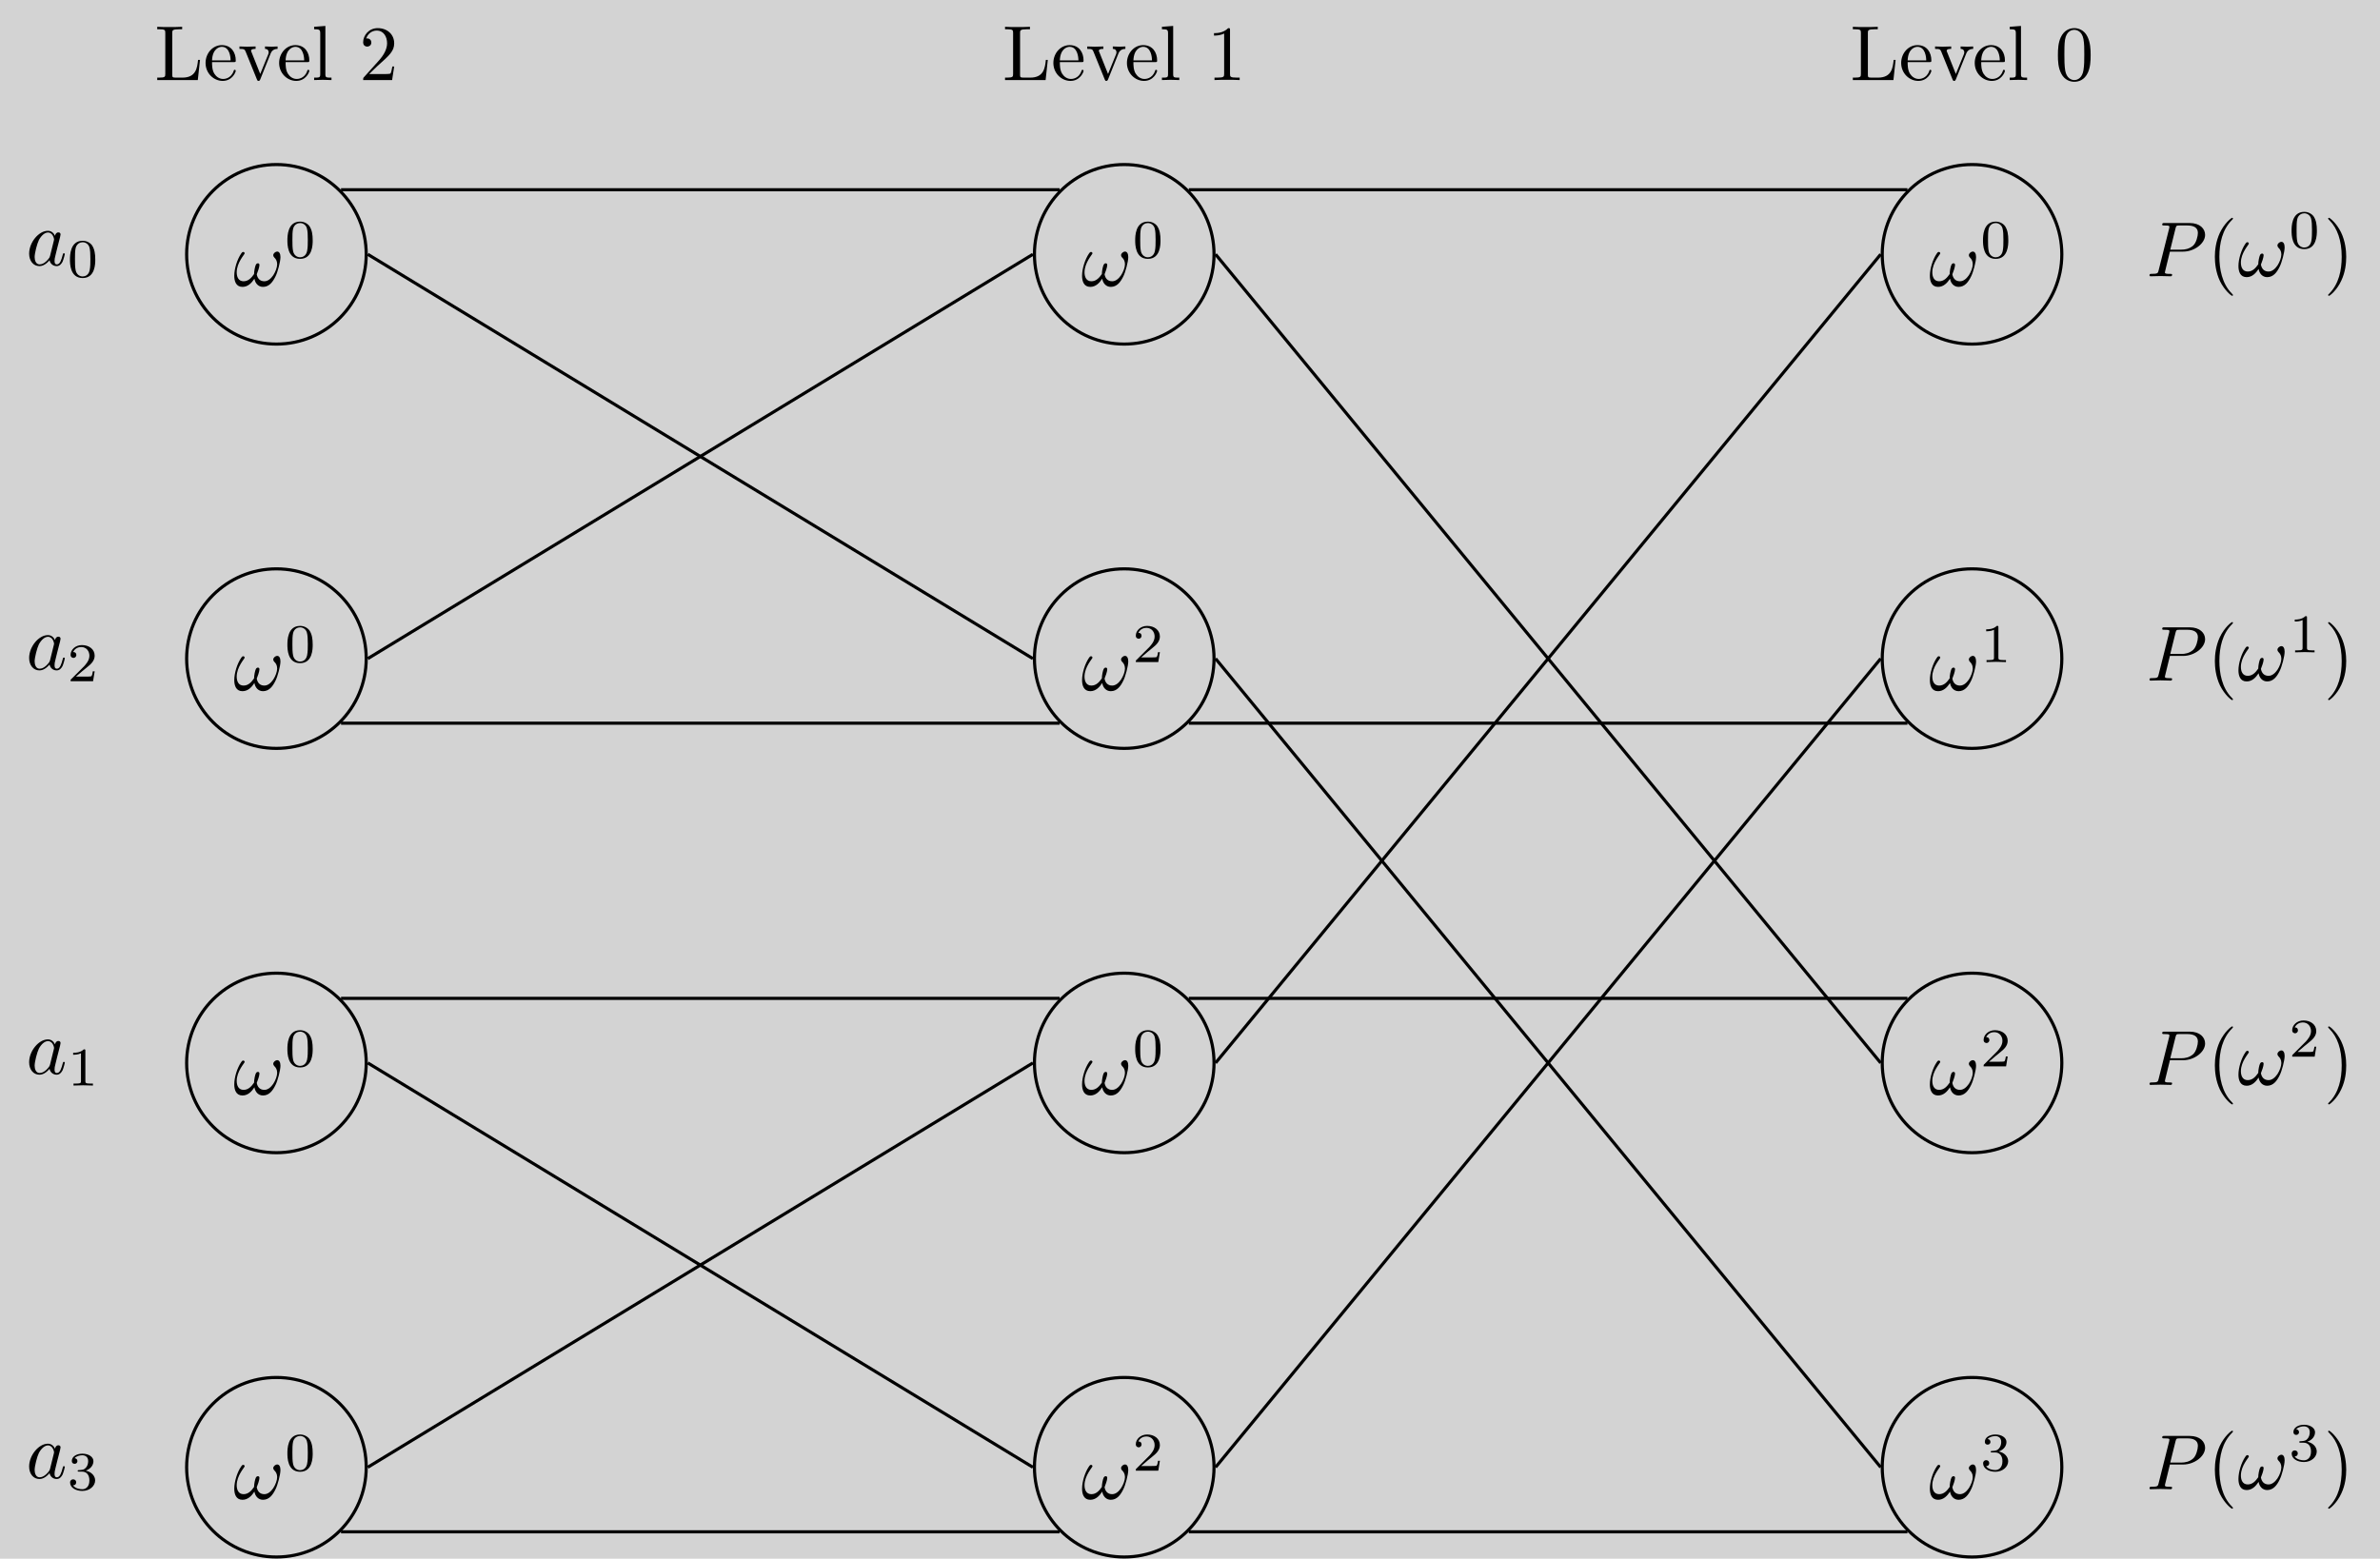
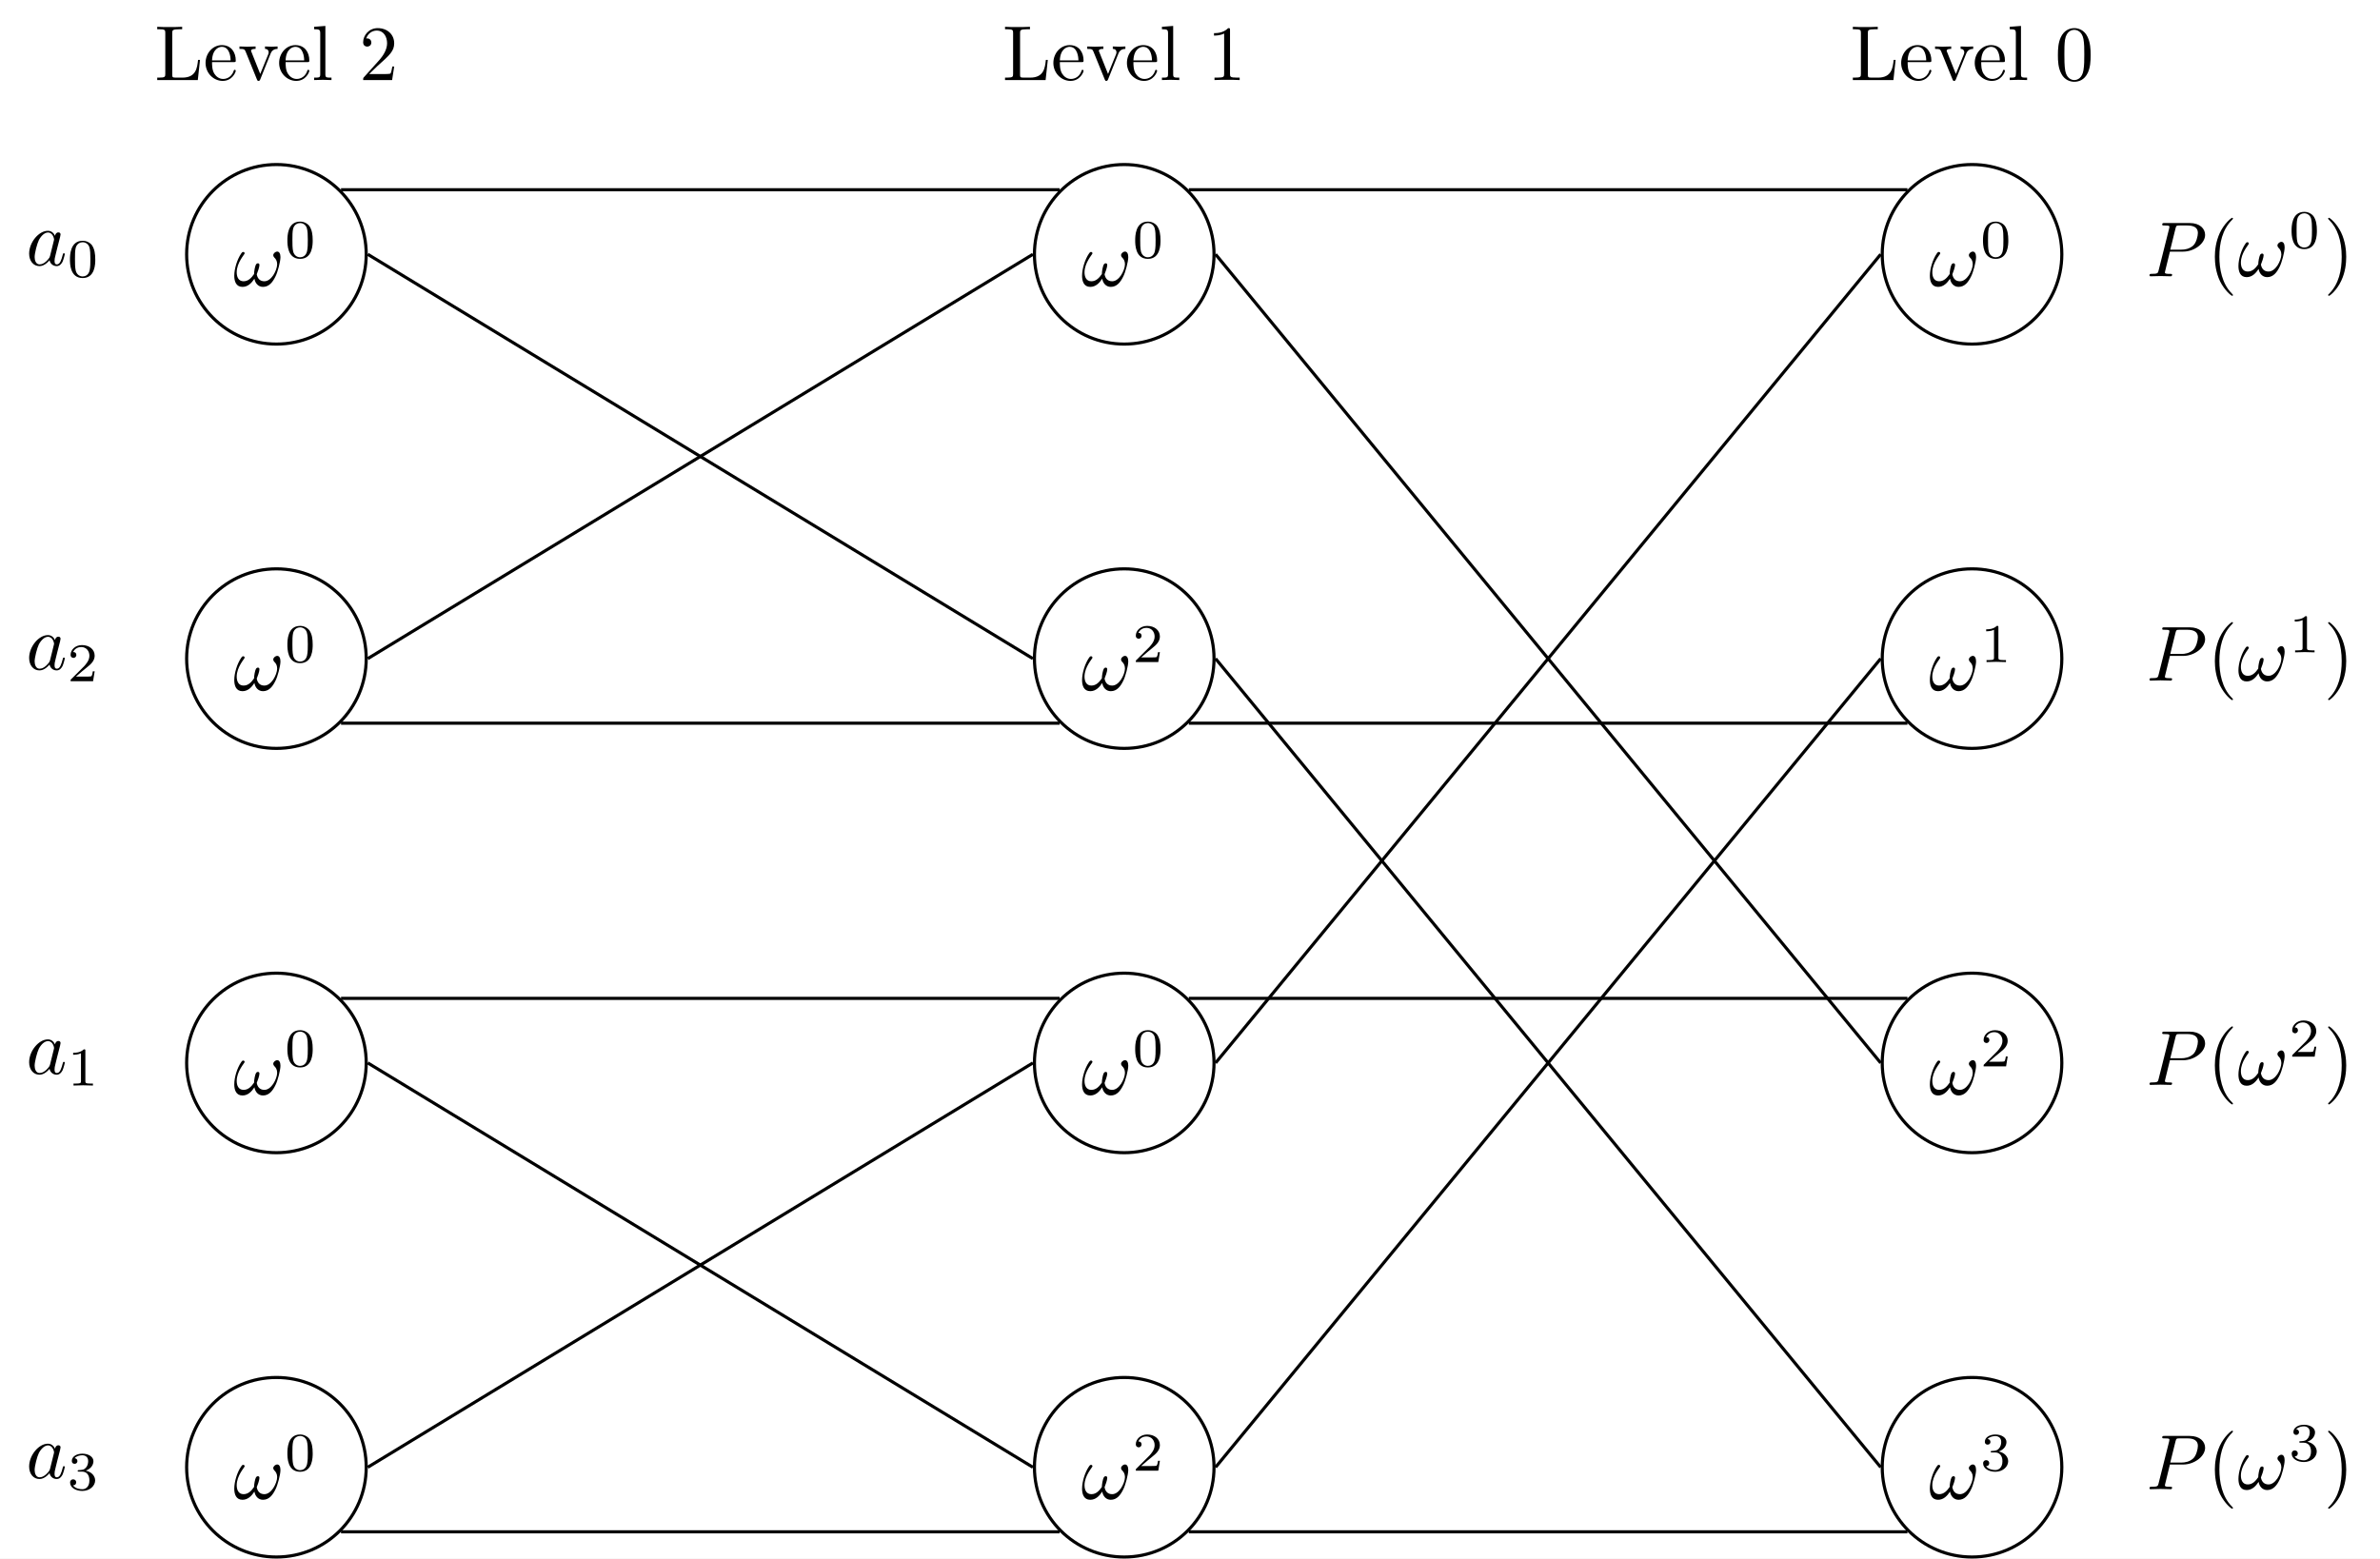
<svg xmlns="http://www.w3.org/2000/svg" xmlns:xlink="http://www.w3.org/1999/xlink" width="304.303" height="199.322" viewBox="0 0 304.303 199.322">
-   <rect width="100%" height="100%" fill="lightgray" />
+   <rect width="100%" height="100%" fill="white" />
  <defs>
    <g>
      <g id="glyph-0-0">
        <path d="M 6.031 -3.703 C 6.031 -4.156 5.859 -4.406 5.625 -4.406 C 5.375 -4.406 5.109 -4.172 5.109 -3.938 C 5.109 -3.844 5.156 -3.734 5.25 -3.641 C 5.422 -3.484 5.609 -3.219 5.609 -2.797 C 5.609 -2.406 5.406 -1.828 5.109 -1.375 C 4.812 -0.953 4.438 -0.609 3.969 -0.609 C 3.406 -0.609 3.094 -0.969 3 -1.5 C 3.109 -1.766 3.344 -2.406 3.344 -2.688 C 3.344 -2.797 3.297 -2.906 3.156 -2.906 C 3.078 -2.906 2.969 -2.875 2.891 -2.734 C 2.781 -2.531 2.656 -1.891 2.656 -1.531 C 2.328 -1.062 1.938 -0.609 1.312 -0.609 C 0.641 -0.609 0.438 -1.203 0.438 -1.75 C 0.438 -3 1.453 -4.047 1.453 -4.172 C 1.453 -4.281 1.375 -4.359 1.266 -4.359 C 1.141 -4.359 1.062 -4.234 1 -4.141 C 0.5 -3.406 0.125 -2.219 0.125 -1.312 C 0.125 -0.625 0.344 0.109 1.172 0.109 C 1.875 0.109 2.344 -0.391 2.703 -0.938 C 2.797 -0.359 3.188 0.109 3.797 0.109 C 4.578 0.109 5.047 -0.5 5.406 -1.25 C 5.656 -1.734 6.031 -3.094 6.031 -3.703 Z M 6.031 -3.703 " />
      </g>
      <g id="glyph-0-1">
        <path d="M 3.016 -3.156 L 4.719 -3.156 C 6.125 -3.156 7.516 -4.188 7.516 -5.297 C 7.516 -6.078 6.859 -6.812 5.547 -6.812 L 2.328 -6.812 C 2.141 -6.812 2.031 -6.812 2.031 -6.625 C 2.031 -6.5 2.109 -6.5 2.312 -6.5 C 2.438 -6.5 2.625 -6.484 2.734 -6.484 C 2.906 -6.453 2.953 -6.438 2.953 -6.312 C 2.953 -6.281 2.953 -6.25 2.922 -6.125 L 1.578 -0.781 C 1.484 -0.391 1.469 -0.312 0.672 -0.312 C 0.516 -0.312 0.406 -0.312 0.406 -0.125 C 0.406 0 0.516 0 0.547 0 C 0.828 0 1.531 -0.031 1.812 -0.031 C 2.031 -0.031 2.25 -0.016 2.453 -0.016 C 2.672 -0.016 2.891 0 3.094 0 C 3.172 0 3.297 0 3.297 -0.203 C 3.297 -0.312 3.203 -0.312 3.016 -0.312 C 2.656 -0.312 2.375 -0.312 2.375 -0.484 C 2.375 -0.547 2.391 -0.594 2.406 -0.656 Z M 3.734 -6.125 C 3.828 -6.469 3.844 -6.5 4.281 -6.5 L 5.234 -6.5 C 6.062 -6.5 6.594 -6.234 6.594 -5.547 C 6.594 -5.156 6.391 -4.297 6 -3.938 C 5.5 -3.484 4.906 -3.406 4.469 -3.406 L 3.062 -3.406 Z M 3.734 -6.125 " />
      </g>
      <g id="glyph-0-2">
        <path d="M 3.719 -3.766 C 3.531 -4.141 3.25 -4.406 2.797 -4.406 C 1.641 -4.406 0.406 -2.938 0.406 -1.484 C 0.406 -0.547 0.953 0.109 1.719 0.109 C 1.922 0.109 2.422 0.062 3.016 -0.641 C 3.094 -0.219 3.453 0.109 3.922 0.109 C 4.281 0.109 4.5 -0.125 4.672 -0.438 C 4.828 -0.797 4.969 -1.406 4.969 -1.422 C 4.969 -1.531 4.875 -1.531 4.844 -1.531 C 4.75 -1.531 4.734 -1.484 4.703 -1.344 C 4.531 -0.703 4.359 -0.109 3.953 -0.109 C 3.672 -0.109 3.656 -0.375 3.656 -0.562 C 3.656 -0.781 3.672 -0.875 3.781 -1.312 C 3.891 -1.719 3.906 -1.828 4 -2.203 L 4.359 -3.594 C 4.422 -3.875 4.422 -3.891 4.422 -3.938 C 4.422 -4.109 4.312 -4.203 4.141 -4.203 C 3.891 -4.203 3.75 -3.984 3.719 -3.766 Z M 3.078 -1.188 C 3.016 -1 3.016 -0.984 2.875 -0.812 C 2.438 -0.266 2.031 -0.109 1.75 -0.109 C 1.25 -0.109 1.109 -0.656 1.109 -1.047 C 1.109 -1.547 1.422 -2.766 1.656 -3.234 C 1.969 -3.812 2.406 -4.188 2.812 -4.188 C 3.453 -4.188 3.594 -3.375 3.594 -3.312 C 3.594 -3.25 3.578 -3.188 3.562 -3.141 Z M 3.078 -1.188 " />
      </g>
      <g id="glyph-1-0">
        <path d="M 3.594 -2.219 C 3.594 -2.984 3.5 -3.547 3.188 -4.031 C 2.969 -4.344 2.531 -4.625 1.984 -4.625 C 0.359 -4.625 0.359 -2.719 0.359 -2.219 C 0.359 -1.719 0.359 0.141 1.984 0.141 C 3.594 0.141 3.594 -1.719 3.594 -2.219 Z M 1.984 -0.062 C 1.656 -0.062 1.234 -0.25 1.094 -0.812 C 1 -1.219 1 -1.797 1 -2.312 C 1 -2.828 1 -3.359 1.094 -3.734 C 1.25 -4.281 1.688 -4.438 1.984 -4.438 C 2.359 -4.438 2.719 -4.203 2.844 -3.797 C 2.953 -3.422 2.969 -2.922 2.969 -2.312 C 2.969 -1.797 2.969 -1.281 2.875 -0.844 C 2.734 -0.203 2.266 -0.062 1.984 -0.062 Z M 1.984 -0.062 " />
      </g>
      <g id="glyph-1-1">
        <path d="M 3.516 -1.266 L 3.281 -1.266 C 3.266 -1.109 3.188 -0.703 3.094 -0.641 C 3.047 -0.594 2.516 -0.594 2.406 -0.594 L 1.125 -0.594 C 1.859 -1.234 2.109 -1.438 2.516 -1.766 C 3.031 -2.172 3.516 -2.609 3.516 -3.266 C 3.516 -4.109 2.781 -4.625 1.891 -4.625 C 1.031 -4.625 0.438 -4.016 0.438 -3.375 C 0.438 -3.031 0.734 -2.984 0.812 -2.984 C 0.969 -2.984 1.172 -3.109 1.172 -3.359 C 1.172 -3.484 1.125 -3.734 0.766 -3.734 C 0.984 -4.219 1.453 -4.375 1.781 -4.375 C 2.484 -4.375 2.844 -3.828 2.844 -3.266 C 2.844 -2.656 2.406 -2.188 2.188 -1.938 L 0.516 -0.266 C 0.438 -0.203 0.438 -0.188 0.438 0 L 3.312 0 Z M 3.516 -1.266 " />
      </g>
      <g id="glyph-1-2">
        <path d="M 2.328 -4.438 C 2.328 -4.625 2.328 -4.625 2.125 -4.625 C 1.672 -4.188 1.047 -4.188 0.766 -4.188 L 0.766 -3.938 C 0.922 -3.938 1.391 -3.938 1.766 -4.125 L 1.766 -0.578 C 1.766 -0.344 1.766 -0.25 1.078 -0.25 L 0.812 -0.25 L 0.812 0 C 0.938 0 1.797 -0.031 2.047 -0.031 C 2.266 -0.031 3.141 0 3.297 0 L 3.297 -0.25 L 3.031 -0.25 C 2.328 -0.25 2.328 -0.344 2.328 -0.578 Z M 2.328 -4.438 " />
      </g>
      <g id="glyph-1-3">
        <path d="M 1.906 -2.328 C 2.453 -2.328 2.844 -1.953 2.844 -1.203 C 2.844 -0.344 2.328 -0.078 1.938 -0.078 C 1.656 -0.078 1.031 -0.156 0.75 -0.578 C 1.078 -0.578 1.156 -0.812 1.156 -0.969 C 1.156 -1.188 0.984 -1.344 0.766 -1.344 C 0.578 -1.344 0.375 -1.219 0.375 -0.938 C 0.375 -0.281 1.094 0.141 1.938 0.141 C 2.906 0.141 3.578 -0.516 3.578 -1.203 C 3.578 -1.75 3.141 -2.297 2.375 -2.453 C 3.094 -2.719 3.359 -3.234 3.359 -3.672 C 3.359 -4.219 2.734 -4.625 1.953 -4.625 C 1.188 -4.625 0.594 -4.25 0.594 -3.688 C 0.594 -3.453 0.75 -3.328 0.953 -3.328 C 1.172 -3.328 1.312 -3.484 1.312 -3.672 C 1.312 -3.875 1.172 -4.031 0.953 -4.047 C 1.203 -4.344 1.672 -4.422 1.938 -4.422 C 2.25 -4.422 2.688 -4.266 2.688 -3.672 C 2.688 -3.375 2.594 -3.047 2.406 -2.844 C 2.188 -2.578 1.984 -2.562 1.641 -2.531 C 1.469 -2.516 1.453 -2.516 1.422 -2.516 C 1.406 -2.516 1.344 -2.5 1.344 -2.422 C 1.344 -2.328 1.406 -2.328 1.531 -2.328 Z M 1.906 -2.328 " />
      </g>
      <g id="glyph-2-0">
        <path d="M 5.797 -2.578 L 5.547 -2.578 C 5.438 -1.562 5.297 -0.312 3.547 -0.312 L 2.734 -0.312 C 2.266 -0.312 2.25 -0.375 2.25 -0.703 L 2.25 -6.016 C 2.25 -6.359 2.25 -6.5 3.188 -6.5 L 3.516 -6.5 L 3.516 -6.812 C 3.156 -6.781 2.25 -6.781 1.844 -6.781 C 1.453 -6.781 0.672 -6.781 0.328 -6.812 L 0.328 -6.5 L 0.562 -6.5 C 1.328 -6.5 1.359 -6.391 1.359 -6.031 L 1.359 -0.781 C 1.359 -0.422 1.328 -0.312 0.562 -0.312 L 0.328 -0.312 L 0.328 0 L 5.516 0 Z M 5.797 -2.578 " />
      </g>
      <g id="glyph-2-1">
        <path d="M 1.109 -2.516 C 1.172 -4 2.016 -4.25 2.359 -4.25 C 3.375 -4.25 3.484 -2.906 3.484 -2.516 Z M 1.109 -2.297 L 3.891 -2.297 C 4.109 -2.297 4.141 -2.297 4.141 -2.516 C 4.141 -3.5 3.594 -4.469 2.359 -4.469 C 1.203 -4.469 0.281 -3.438 0.281 -2.188 C 0.281 -0.859 1.328 0.109 2.469 0.109 C 3.688 0.109 4.141 -1 4.141 -1.188 C 4.141 -1.281 4.062 -1.312 4 -1.312 C 3.922 -1.312 3.891 -1.25 3.875 -1.172 C 3.531 -0.141 2.625 -0.141 2.531 -0.141 C 2.031 -0.141 1.641 -0.438 1.406 -0.812 C 1.109 -1.281 1.109 -1.938 1.109 -2.297 Z M 1.109 -2.297 " />
      </g>
      <g id="glyph-2-2">
        <path d="M 4.141 -3.312 C 4.234 -3.547 4.406 -3.984 5.062 -3.984 L 5.062 -4.297 C 4.828 -4.281 4.547 -4.266 4.312 -4.266 C 4.078 -4.266 3.625 -4.281 3.453 -4.297 L 3.453 -3.984 C 3.812 -3.984 3.922 -3.75 3.922 -3.562 C 3.922 -3.469 3.906 -3.422 3.875 -3.312 L 2.844 -0.781 L 1.734 -3.562 C 1.672 -3.688 1.672 -3.703 1.672 -3.734 C 1.672 -3.984 2.062 -3.984 2.25 -3.984 L 2.25 -4.297 C 1.938 -4.281 1.391 -4.266 1.156 -4.266 C 0.891 -4.266 0.484 -4.281 0.188 -4.297 L 0.188 -3.984 C 0.812 -3.984 0.859 -3.922 0.984 -3.625 L 2.422 -0.078 C 2.484 0.062 2.5 0.109 2.625 0.109 C 2.766 0.109 2.797 0.016 2.844 -0.078 Z M 4.141 -3.312 " />
      </g>
      <g id="glyph-2-3">
        <path d="M 1.766 -6.922 L 0.328 -6.812 L 0.328 -6.5 C 1.031 -6.5 1.109 -6.438 1.109 -5.938 L 1.109 -0.75 C 1.109 -0.312 1 -0.312 0.328 -0.312 L 0.328 0 C 0.656 -0.016 1.188 -0.031 1.438 -0.031 C 1.688 -0.031 2.172 -0.016 2.547 0 L 2.547 -0.312 C 1.875 -0.312 1.766 -0.312 1.766 -0.75 Z M 1.766 -6.922 " />
      </g>
      <g id="glyph-2-4">
        <path d="M 4.578 -3.188 C 4.578 -3.984 4.531 -4.781 4.188 -5.516 C 3.734 -6.484 2.906 -6.641 2.5 -6.641 C 1.891 -6.641 1.172 -6.375 0.75 -5.453 C 0.438 -4.766 0.391 -3.984 0.391 -3.188 C 0.391 -2.438 0.422 -1.547 0.844 -0.781 C 1.266 0.016 2 0.219 2.484 0.219 C 3.016 0.219 3.781 0.016 4.219 -0.938 C 4.531 -1.625 4.578 -2.406 4.578 -3.188 Z M 2.484 0 C 2.094 0 1.5 -0.25 1.328 -1.203 C 1.219 -1.797 1.219 -2.719 1.219 -3.312 C 1.219 -3.953 1.219 -4.609 1.297 -5.141 C 1.484 -6.328 2.234 -6.422 2.484 -6.422 C 2.812 -6.422 3.469 -6.234 3.656 -5.25 C 3.766 -4.688 3.766 -3.938 3.766 -3.312 C 3.766 -2.562 3.766 -1.891 3.656 -1.25 C 3.5 -0.297 2.938 0 2.484 0 Z M 2.484 0 " />
      </g>
      <g id="glyph-2-5">
        <path d="M 2.938 -6.375 C 2.938 -6.625 2.938 -6.641 2.703 -6.641 C 2.078 -6 1.203 -6 0.891 -6 L 0.891 -5.688 C 1.094 -5.688 1.672 -5.688 2.188 -5.953 L 2.188 -0.781 C 2.188 -0.422 2.156 -0.312 1.266 -0.312 L 0.953 -0.312 L 0.953 0 C 1.297 -0.031 2.156 -0.031 2.562 -0.031 C 2.953 -0.031 3.828 -0.031 4.172 0 L 4.172 -0.312 L 3.859 -0.312 C 2.953 -0.312 2.938 -0.422 2.938 -0.781 Z M 2.938 -6.375 " />
      </g>
      <g id="glyph-2-6">
        <path d="M 1.266 -0.766 L 2.328 -1.797 C 3.875 -3.172 4.469 -3.703 4.469 -4.703 C 4.469 -5.844 3.578 -6.641 2.359 -6.641 C 1.234 -6.641 0.5 -5.719 0.5 -4.828 C 0.5 -4.281 1 -4.281 1.031 -4.281 C 1.203 -4.281 1.547 -4.391 1.547 -4.812 C 1.547 -5.062 1.359 -5.328 1.016 -5.328 C 0.938 -5.328 0.922 -5.328 0.891 -5.312 C 1.109 -5.969 1.656 -6.328 2.234 -6.328 C 3.141 -6.328 3.562 -5.516 3.562 -4.703 C 3.562 -3.906 3.078 -3.125 2.516 -2.5 L 0.609 -0.375 C 0.5 -0.266 0.5 -0.234 0.5 0 L 4.203 0 L 4.469 -1.734 L 4.234 -1.734 C 4.172 -1.438 4.109 -1 4 -0.844 C 3.938 -0.766 3.281 -0.766 3.062 -0.766 Z M 1.266 -0.766 " />
      </g>
      <g id="glyph-2-7">
        <path d="M 3.297 2.391 C 3.297 2.359 3.297 2.344 3.125 2.172 C 1.891 0.922 1.562 -0.969 1.562 -2.5 C 1.562 -4.234 1.938 -5.969 3.172 -7.203 C 3.297 -7.328 3.297 -7.344 3.297 -7.375 C 3.297 -7.453 3.266 -7.484 3.203 -7.484 C 3.094 -7.484 2.203 -6.797 1.609 -5.531 C 1.109 -4.438 0.984 -3.328 0.984 -2.5 C 0.984 -1.719 1.094 -0.516 1.641 0.625 C 2.25 1.844 3.094 2.5 3.203 2.5 C 3.266 2.5 3.297 2.469 3.297 2.391 Z M 3.297 2.391 " />
      </g>
      <g id="glyph-2-8">
        <path d="M 2.875 -2.5 C 2.875 -3.266 2.766 -4.469 2.219 -5.609 C 1.625 -6.828 0.766 -7.484 0.672 -7.484 C 0.609 -7.484 0.562 -7.438 0.562 -7.375 C 0.562 -7.344 0.562 -7.328 0.75 -7.141 C 1.734 -6.156 2.297 -4.578 2.297 -2.5 C 2.297 -0.781 1.938 0.969 0.703 2.219 C 0.562 2.344 0.562 2.359 0.562 2.391 C 0.562 2.453 0.609 2.5 0.672 2.5 C 0.766 2.5 1.672 1.812 2.25 0.547 C 2.766 -0.547 2.875 -1.656 2.875 -2.5 Z M 2.875 -2.5 " />
      </g>
    </g>
    <clipPath id="clip-0">
      <path clip-rule="nonzero" d="M 18 170 L 53 170 L 53 199.32 L 18 199.32 Z M 18 170 " />
    </clipPath>
    <clipPath id="clip-1">
      <path clip-rule="nonzero" d="M 126 170 L 161 170 L 161 199.32 L 126 199.32 Z M 126 170 " />
    </clipPath>
    <clipPath id="clip-2">
      <path clip-rule="nonzero" d="M 235 170 L 270 170 L 270 199.32 L 235 199.32 Z M 235 170 " />
    </clipPath>
  </defs>
  <path fill="none" stroke-width="0.399" stroke-linecap="butt" stroke-linejoin="miter" stroke="rgb(0%, 0%, 0%)" stroke-opacity="1" stroke-miterlimit="10" d="M 11.482 0.002 C 11.482 6.341 6.342 11.482 0.002 11.482 C -6.342 11.482 -11.479 6.341 -11.479 0.002 C -11.479 -6.342 -6.342 -11.479 0.002 -11.479 C 6.342 -11.479 11.482 -6.342 11.482 0.002 Z M 11.482 0.002 " transform="matrix(1, 0, 0, -1, 35.342, 32.525)" />
  <g fill="rgb(0%, 0%, 0%)" fill-opacity="1">
    <use xlink:href="#glyph-0-0" x="29.828" y="36.58" />
  </g>
  <g fill="rgb(0%, 0%, 0%)" fill-opacity="1">
    <use xlink:href="#glyph-1-0" x="36.387" y="32.965" />
  </g>
  <path fill="none" stroke-width="0.399" stroke-linecap="butt" stroke-linejoin="miter" stroke="rgb(0%, 0%, 0%)" stroke-opacity="1" stroke-miterlimit="10" d="M 11.482 -51.705 C 11.482 -45.366 6.342 -40.225 0.002 -40.225 C -6.342 -40.225 -11.479 -45.366 -11.479 -51.705 C -11.479 -58.045 -6.342 -63.186 0.002 -63.186 C 6.342 -63.186 11.482 -58.045 11.482 -51.705 Z M 11.482 -51.705 " transform="matrix(1, 0, 0, -1, 35.342, 32.525)" />
  <g fill="rgb(0%, 0%, 0%)" fill-opacity="1">
    <use xlink:href="#glyph-0-0" x="29.828" y="88.286" />
  </g>
  <g fill="rgb(0%, 0%, 0%)" fill-opacity="1">
    <use xlink:href="#glyph-1-0" x="36.387" y="84.67" />
  </g>
  <path fill="none" stroke-width="0.399" stroke-linecap="butt" stroke-linejoin="miter" stroke="rgb(0%, 0%, 0%)" stroke-opacity="1" stroke-miterlimit="10" d="M 11.482 -103.412 C 11.482 -97.073 6.342 -91.932 0.002 -91.932 C -6.342 -91.932 -11.479 -97.073 -11.479 -103.412 C -11.479 -109.752 -6.342 -114.893 0.002 -114.893 C 6.342 -114.893 11.482 -109.752 11.482 -103.412 Z M 11.482 -103.412 " transform="matrix(1, 0, 0, -1, 35.342, 32.525)" />
  <g fill="rgb(0%, 0%, 0%)" fill-opacity="1">
    <use xlink:href="#glyph-0-0" x="29.828" y="139.991" />
  </g>
  <g fill="rgb(0%, 0%, 0%)" fill-opacity="1">
    <use xlink:href="#glyph-1-0" x="36.387" y="136.376" />
  </g>
  <g clip-path="url(#clip-0)">
    <path fill="none" stroke-width="0.399" stroke-linecap="butt" stroke-linejoin="miter" stroke="rgb(0%, 0%, 0%)" stroke-opacity="1" stroke-miterlimit="10" d="M 11.482 -155.12 C 11.482 -148.78 6.342 -143.639 0.002 -143.639 C -6.342 -143.639 -11.479 -148.78 -11.479 -155.12 C -11.479 -161.459 -6.342 -166.6 0.002 -166.6 C 6.342 -166.6 11.482 -161.459 11.482 -155.12 Z M 11.482 -155.12 " transform="matrix(1, 0, 0, -1, 35.342, 32.525)" />
  </g>
  <g fill="rgb(0%, 0%, 0%)" fill-opacity="1">
    <use xlink:href="#glyph-0-0" x="29.828" y="191.697" />
  </g>
  <g fill="rgb(0%, 0%, 0%)" fill-opacity="1">
    <use xlink:href="#glyph-1-0" x="36.387" y="188.082" />
  </g>
  <path fill="none" stroke-width="0.399" stroke-linecap="butt" stroke-linejoin="miter" stroke="rgb(0%, 0%, 0%)" stroke-opacity="1" stroke-miterlimit="10" d="M 119.881 0.002 C 119.881 6.341 114.74 11.482 108.4 11.482 C 102.06 11.482 96.92 6.341 96.92 0.002 C 96.92 -6.342 102.06 -11.479 108.4 -11.479 C 114.74 -11.479 119.881 -6.342 119.881 0.002 Z M 119.881 0.002 " transform="matrix(1, 0, 0, -1, 35.342, 32.525)" />
  <g fill="rgb(0%, 0%, 0%)" fill-opacity="1">
    <use xlink:href="#glyph-0-0" x="138.227" y="36.58" />
  </g>
  <g fill="rgb(0%, 0%, 0%)" fill-opacity="1">
    <use xlink:href="#glyph-1-0" x="144.785" y="32.965" />
  </g>
  <path fill="none" stroke-width="0.399" stroke-linecap="butt" stroke-linejoin="miter" stroke="rgb(0%, 0%, 0%)" stroke-opacity="1" stroke-miterlimit="10" d="M 119.881 -51.705 C 119.881 -45.366 114.74 -40.225 108.4 -40.225 C 102.06 -40.225 96.92 -45.366 96.92 -51.705 C 96.92 -58.045 102.06 -63.186 108.4 -63.186 C 114.74 -63.186 119.881 -58.045 119.881 -51.705 Z M 119.881 -51.705 " transform="matrix(1, 0, 0, -1, 35.342, 32.525)" />
  <g fill="rgb(0%, 0%, 0%)" fill-opacity="1">
    <use xlink:href="#glyph-0-0" x="138.227" y="88.286" />
  </g>
  <g fill="rgb(0%, 0%, 0%)" fill-opacity="1">
    <use xlink:href="#glyph-1-1" x="144.785" y="84.67" />
  </g>
  <path fill="none" stroke-width="0.399" stroke-linecap="butt" stroke-linejoin="miter" stroke="rgb(0%, 0%, 0%)" stroke-opacity="1" stroke-miterlimit="10" d="M 119.881 -103.412 C 119.881 -97.073 114.74 -91.932 108.4 -91.932 C 102.06 -91.932 96.92 -97.073 96.92 -103.412 C 96.92 -109.752 102.06 -114.893 108.4 -114.893 C 114.74 -114.893 119.881 -109.752 119.881 -103.412 Z M 119.881 -103.412 " transform="matrix(1, 0, 0, -1, 35.342, 32.525)" />
  <g fill="rgb(0%, 0%, 0%)" fill-opacity="1">
    <use xlink:href="#glyph-0-0" x="138.227" y="139.991" />
  </g>
  <g fill="rgb(0%, 0%, 0%)" fill-opacity="1">
    <use xlink:href="#glyph-1-0" x="144.785" y="136.376" />
  </g>
  <g clip-path="url(#clip-1)">
    <path fill="none" stroke-width="0.399" stroke-linecap="butt" stroke-linejoin="miter" stroke="rgb(0%, 0%, 0%)" stroke-opacity="1" stroke-miterlimit="10" d="M 119.881 -155.12 C 119.881 -148.78 114.74 -143.639 108.4 -143.639 C 102.06 -143.639 96.92 -148.78 96.92 -155.12 C 96.92 -161.459 102.06 -166.6 108.4 -166.6 C 114.74 -166.6 119.881 -161.459 119.881 -155.12 Z M 119.881 -155.12 " transform="matrix(1, 0, 0, -1, 35.342, 32.525)" />
  </g>
  <g fill="rgb(0%, 0%, 0%)" fill-opacity="1">
    <use xlink:href="#glyph-0-0" x="138.227" y="191.697" />
  </g>
  <g fill="rgb(0%, 0%, 0%)" fill-opacity="1">
    <use xlink:href="#glyph-1-1" x="144.785" y="188.082" />
  </g>
  <path fill="none" stroke-width="0.399" stroke-linecap="butt" stroke-linejoin="miter" stroke="rgb(0%, 0%, 0%)" stroke-opacity="1" stroke-miterlimit="10" d="M 228.279 0.002 C 228.279 6.341 223.142 11.482 216.799 11.482 C 210.459 11.482 205.318 6.341 205.318 0.002 C 205.318 -6.342 210.459 -11.479 216.799 -11.479 C 223.142 -11.479 228.279 -6.342 228.279 0.002 Z M 228.279 0.002 " transform="matrix(1, 0, 0, -1, 35.342, 32.525)" />
  <g fill="rgb(0%, 0%, 0%)" fill-opacity="1">
    <use xlink:href="#glyph-0-0" x="246.625" y="36.58" />
  </g>
  <g fill="rgb(0%, 0%, 0%)" fill-opacity="1">
    <use xlink:href="#glyph-1-0" x="253.184" y="32.965" />
  </g>
  <path fill="none" stroke-width="0.399" stroke-linecap="butt" stroke-linejoin="miter" stroke="rgb(0%, 0%, 0%)" stroke-opacity="1" stroke-miterlimit="10" d="M 228.279 -51.705 C 228.279 -45.366 223.142 -40.225 216.799 -40.225 C 210.459 -40.225 205.318 -45.366 205.318 -51.705 C 205.318 -58.045 210.459 -63.186 216.799 -63.186 C 223.142 -63.186 228.279 -58.045 228.279 -51.705 Z M 228.279 -51.705 " transform="matrix(1, 0, 0, -1, 35.342, 32.525)" />
  <g fill="rgb(0%, 0%, 0%)" fill-opacity="1">
    <use xlink:href="#glyph-0-0" x="246.625" y="88.286" />
  </g>
  <g fill="rgb(0%, 0%, 0%)" fill-opacity="1">
    <use xlink:href="#glyph-1-2" x="253.184" y="84.67" />
  </g>
  <path fill="none" stroke-width="0.399" stroke-linecap="butt" stroke-linejoin="miter" stroke="rgb(0%, 0%, 0%)" stroke-opacity="1" stroke-miterlimit="10" d="M 228.279 -103.412 C 228.279 -97.073 223.142 -91.932 216.799 -91.932 C 210.459 -91.932 205.318 -97.073 205.318 -103.412 C 205.318 -109.752 210.459 -114.893 216.799 -114.893 C 223.142 -114.893 228.279 -109.752 228.279 -103.412 Z M 228.279 -103.412 " transform="matrix(1, 0, 0, -1, 35.342, 32.525)" />
  <g fill="rgb(0%, 0%, 0%)" fill-opacity="1">
    <use xlink:href="#glyph-0-0" x="246.625" y="139.991" />
  </g>
  <g fill="rgb(0%, 0%, 0%)" fill-opacity="1">
    <use xlink:href="#glyph-1-1" x="253.184" y="136.376" />
  </g>
  <g clip-path="url(#clip-2)">
    <path fill="none" stroke-width="0.399" stroke-linecap="butt" stroke-linejoin="miter" stroke="rgb(0%, 0%, 0%)" stroke-opacity="1" stroke-miterlimit="10" d="M 228.279 -155.12 C 228.279 -148.78 223.142 -143.639 216.799 -143.639 C 210.459 -143.639 205.318 -148.78 205.318 -155.12 C 205.318 -161.459 210.459 -166.6 216.799 -166.6 C 223.142 -166.6 228.279 -161.459 228.279 -155.12 Z M 228.279 -155.12 " transform="matrix(1, 0, 0, -1, 35.342, 32.525)" />
  </g>
  <g fill="rgb(0%, 0%, 0%)" fill-opacity="1">
    <use xlink:href="#glyph-0-0" x="246.625" y="191.697" />
  </g>
  <g fill="rgb(0%, 0%, 0%)" fill-opacity="1">
    <use xlink:href="#glyph-1-3" x="253.184" y="188.082" />
  </g>
  <path fill="none" stroke-width="0.399" stroke-linecap="butt" stroke-linejoin="miter" stroke="rgb(0%, 0%, 0%)" stroke-opacity="1" stroke-miterlimit="10" d="M 8.26 8.259 L 100.142 8.259 " transform="matrix(1, 0, 0, -1, 35.342, 32.525)" />
  <path fill="none" stroke-width="0.399" stroke-linecap="butt" stroke-linejoin="miter" stroke="rgb(0%, 0%, 0%)" stroke-opacity="1" stroke-miterlimit="10" d="M 8.26 -59.963 L 100.142 -59.963 " transform="matrix(1, 0, 0, -1, 35.342, 32.525)" />
  <path fill="none" stroke-width="0.399" stroke-linecap="butt" stroke-linejoin="miter" stroke="rgb(0%, 0%, 0%)" stroke-opacity="1" stroke-miterlimit="10" d="M 8.26 -95.155 L 100.142 -95.155 " transform="matrix(1, 0, 0, -1, 35.342, 32.525)" />
  <path fill="none" stroke-width="0.399" stroke-linecap="butt" stroke-linejoin="miter" stroke="rgb(0%, 0%, 0%)" stroke-opacity="1" stroke-miterlimit="10" d="M 8.26 -163.377 L 100.142 -163.377 " transform="matrix(1, 0, 0, -1, 35.342, 32.525)" />
  <path fill="none" stroke-width="0.399" stroke-linecap="butt" stroke-linejoin="miter" stroke="rgb(0%, 0%, 0%)" stroke-opacity="1" stroke-miterlimit="10" d="M 11.681 0.002 L 96.721 -51.705 " transform="matrix(1, 0, 0, -1, 35.342, 32.525)" />
  <path fill="none" stroke-width="0.399" stroke-linecap="butt" stroke-linejoin="miter" stroke="rgb(0%, 0%, 0%)" stroke-opacity="1" stroke-miterlimit="10" d="M 11.681 -51.705 L 96.721 0.002 " transform="matrix(1, 0, 0, -1, 35.342, 32.525)" />
  <path fill="none" stroke-width="0.399" stroke-linecap="butt" stroke-linejoin="miter" stroke="rgb(0%, 0%, 0%)" stroke-opacity="1" stroke-miterlimit="10" d="M 11.681 -103.412 L 96.721 -155.12 " transform="matrix(1, 0, 0, -1, 35.342, 32.525)" />
  <path fill="none" stroke-width="0.399" stroke-linecap="butt" stroke-linejoin="miter" stroke="rgb(0%, 0%, 0%)" stroke-opacity="1" stroke-miterlimit="10" d="M 11.681 -155.12 L 96.721 -103.412 " transform="matrix(1, 0, 0, -1, 35.342, 32.525)" />
  <path fill="none" stroke-width="0.399" stroke-linecap="butt" stroke-linejoin="miter" stroke="rgb(0%, 0%, 0%)" stroke-opacity="1" stroke-miterlimit="10" d="M 208.541 8.259 L 116.658 8.259 " transform="matrix(1, 0, 0, -1, 35.342, 32.525)" />
  <path fill="none" stroke-width="0.399" stroke-linecap="butt" stroke-linejoin="miter" stroke="rgb(0%, 0%, 0%)" stroke-opacity="1" stroke-miterlimit="10" d="M 208.541 -59.963 L 116.658 -59.963 " transform="matrix(1, 0, 0, -1, 35.342, 32.525)" />
  <path fill="none" stroke-width="0.399" stroke-linecap="butt" stroke-linejoin="miter" stroke="rgb(0%, 0%, 0%)" stroke-opacity="1" stroke-miterlimit="10" d="M 208.541 -95.155 L 116.658 -95.155 " transform="matrix(1, 0, 0, -1, 35.342, 32.525)" />
  <path fill="none" stroke-width="0.399" stroke-linecap="butt" stroke-linejoin="miter" stroke="rgb(0%, 0%, 0%)" stroke-opacity="1" stroke-miterlimit="10" d="M 208.541 -163.377 L 116.658 -163.377 " transform="matrix(1, 0, 0, -1, 35.342, 32.525)" />
  <path fill="none" stroke-width="0.399" stroke-linecap="butt" stroke-linejoin="miter" stroke="rgb(0%, 0%, 0%)" stroke-opacity="1" stroke-miterlimit="10" d="M 120.08 0.002 L 205.119 -103.412 " transform="matrix(1, 0, 0, -1, 35.342, 32.525)" />
  <path fill="none" stroke-width="0.399" stroke-linecap="butt" stroke-linejoin="miter" stroke="rgb(0%, 0%, 0%)" stroke-opacity="1" stroke-miterlimit="10" d="M 120.08 -51.705 L 205.119 -155.12 " transform="matrix(1, 0, 0, -1, 35.342, 32.525)" />
  <path fill="none" stroke-width="0.399" stroke-linecap="butt" stroke-linejoin="miter" stroke="rgb(0%, 0%, 0%)" stroke-opacity="1" stroke-miterlimit="10" d="M 120.08 -103.412 L 205.119 0.002 " transform="matrix(1, 0, 0, -1, 35.342, 32.525)" />
  <path fill="none" stroke-width="0.399" stroke-linecap="butt" stroke-linejoin="miter" stroke="rgb(0%, 0%, 0%)" stroke-opacity="1" stroke-miterlimit="10" d="M 120.08 -155.12 L 205.119 -51.705 " transform="matrix(1, 0, 0, -1, 35.342, 32.525)" />
  <g fill="rgb(0%, 0%, 0%)" fill-opacity="1">
    <use xlink:href="#glyph-2-0" x="236.573" y="10.239" />
    <use xlink:href="#glyph-2-1" x="242.8" y="10.239" />
    <use xlink:href="#glyph-2-2" x="247.227" y="10.239" />
  </g>
  <g fill="rgb(0%, 0%, 0%)" fill-opacity="1">
    <use xlink:href="#glyph-2-1" x="252.206" y="10.239" />
    <use xlink:href="#glyph-2-3" x="256.634" y="10.239" />
  </g>
  <g fill="rgb(0%, 0%, 0%)" fill-opacity="1">
    <use xlink:href="#glyph-2-4" x="262.729" y="10.239" />
  </g>
  <g fill="rgb(0%, 0%, 0%)" fill-opacity="1">
    <use xlink:href="#glyph-2-0" x="128.174" y="10.239" />
    <use xlink:href="#glyph-2-1" x="134.401" y="10.239" />
    <use xlink:href="#glyph-2-2" x="138.828" y="10.239" />
  </g>
  <g fill="rgb(0%, 0%, 0%)" fill-opacity="1">
    <use xlink:href="#glyph-2-1" x="143.807" y="10.239" />
    <use xlink:href="#glyph-2-3" x="148.235" y="10.239" />
  </g>
  <g fill="rgb(0%, 0%, 0%)" fill-opacity="1">
    <use xlink:href="#glyph-2-5" x="154.33" y="10.239" />
  </g>
  <g fill="rgb(0%, 0%, 0%)" fill-opacity="1">
    <use xlink:href="#glyph-2-0" x="19.775" y="10.239" />
    <use xlink:href="#glyph-2-1" x="26.002" y="10.239" />
    <use xlink:href="#glyph-2-2" x="30.429" y="10.239" />
  </g>
  <g fill="rgb(0%, 0%, 0%)" fill-opacity="1">
    <use xlink:href="#glyph-2-1" x="35.408" y="10.239" />
    <use xlink:href="#glyph-2-3" x="39.836" y="10.239" />
  </g>
  <g fill="rgb(0%, 0%, 0%)" fill-opacity="1">
    <use xlink:href="#glyph-2-6" x="45.931" y="10.239" />
  </g>
  <g fill="rgb(0%, 0%, 0%)" fill-opacity="1">
    <use xlink:href="#glyph-0-1" x="274.425" y="35.335" />
  </g>
  <g fill="rgb(0%, 0%, 0%)" fill-opacity="1">
    <use xlink:href="#glyph-2-7" x="282.205" y="35.335" />
  </g>
  <g fill="rgb(0%, 0%, 0%)" fill-opacity="1">
    <use xlink:href="#glyph-0-0" x="286.079" y="35.335" />
  </g>
  <g fill="rgb(0%, 0%, 0%)" fill-opacity="1">
    <use xlink:href="#glyph-1-0" x="292.638" y="31.719" />
  </g>
  <g fill="rgb(0%, 0%, 0%)" fill-opacity="1">
    <use xlink:href="#glyph-2-8" x="297.108" y="35.335" />
  </g>
  <g fill="rgb(0%, 0%, 0%)" fill-opacity="1">
    <use xlink:href="#glyph-0-1" x="274.425" y="87.04" />
  </g>
  <g fill="rgb(0%, 0%, 0%)" fill-opacity="1">
    <use xlink:href="#glyph-2-7" x="282.205" y="87.04" />
  </g>
  <g fill="rgb(0%, 0%, 0%)" fill-opacity="1">
    <use xlink:href="#glyph-0-0" x="286.079" y="87.04" />
  </g>
  <g fill="rgb(0%, 0%, 0%)" fill-opacity="1">
    <use xlink:href="#glyph-1-2" x="292.638" y="83.425" />
  </g>
  <g fill="rgb(0%, 0%, 0%)" fill-opacity="1">
    <use xlink:href="#glyph-2-8" x="297.108" y="87.04" />
  </g>
  <g fill="rgb(0%, 0%, 0%)" fill-opacity="1">
    <use xlink:href="#glyph-0-1" x="274.425" y="138.746" />
  </g>
  <g fill="rgb(0%, 0%, 0%)" fill-opacity="1">
    <use xlink:href="#glyph-2-7" x="282.205" y="138.746" />
  </g>
  <g fill="rgb(0%, 0%, 0%)" fill-opacity="1">
    <use xlink:href="#glyph-0-0" x="286.079" y="138.746" />
  </g>
  <g fill="rgb(0%, 0%, 0%)" fill-opacity="1">
    <use xlink:href="#glyph-1-1" x="292.638" y="135.131" />
  </g>
  <g fill="rgb(0%, 0%, 0%)" fill-opacity="1">
    <use xlink:href="#glyph-2-8" x="297.108" y="138.746" />
  </g>
  <g fill="rgb(0%, 0%, 0%)" fill-opacity="1">
    <use xlink:href="#glyph-0-1" x="274.425" y="190.452" />
  </g>
  <g fill="rgb(0%, 0%, 0%)" fill-opacity="1">
    <use xlink:href="#glyph-2-7" x="282.205" y="190.452" />
  </g>
  <g fill="rgb(0%, 0%, 0%)" fill-opacity="1">
    <use xlink:href="#glyph-0-0" x="286.079" y="190.452" />
  </g>
  <g fill="rgb(0%, 0%, 0%)" fill-opacity="1">
    <use xlink:href="#glyph-1-3" x="292.638" y="186.836" />
  </g>
  <g fill="rgb(0%, 0%, 0%)" fill-opacity="1">
    <use xlink:href="#glyph-2-8" x="297.108" y="190.452" />
  </g>
  <g fill="rgb(0%, 0%, 0%)" fill-opacity="1">
    <use xlink:href="#glyph-0-2" x="3.32" y="33.923" />
  </g>
  <g fill="rgb(0%, 0%, 0%)" fill-opacity="1">
    <use xlink:href="#glyph-1-0" x="8.587" y="35.417" />
  </g>
  <g fill="rgb(0%, 0%, 0%)" fill-opacity="1">
    <use xlink:href="#glyph-0-2" x="3.32" y="85.628" />
  </g>
  <g fill="rgb(0%, 0%, 0%)" fill-opacity="1">
    <use xlink:href="#glyph-1-1" x="8.587" y="87.123" />
  </g>
  <g fill="rgb(0%, 0%, 0%)" fill-opacity="1">
    <use xlink:href="#glyph-0-2" x="3.32" y="137.334" />
  </g>
  <g fill="rgb(0%, 0%, 0%)" fill-opacity="1">
    <use xlink:href="#glyph-1-2" x="8.587" y="138.828" />
  </g>
  <g fill="rgb(0%, 0%, 0%)" fill-opacity="1">
    <use xlink:href="#glyph-0-2" x="3.32" y="189.04" />
  </g>
  <g fill="rgb(0%, 0%, 0%)" fill-opacity="1">
    <use xlink:href="#glyph-1-3" x="8.587" y="190.534" />
  </g>
</svg>
